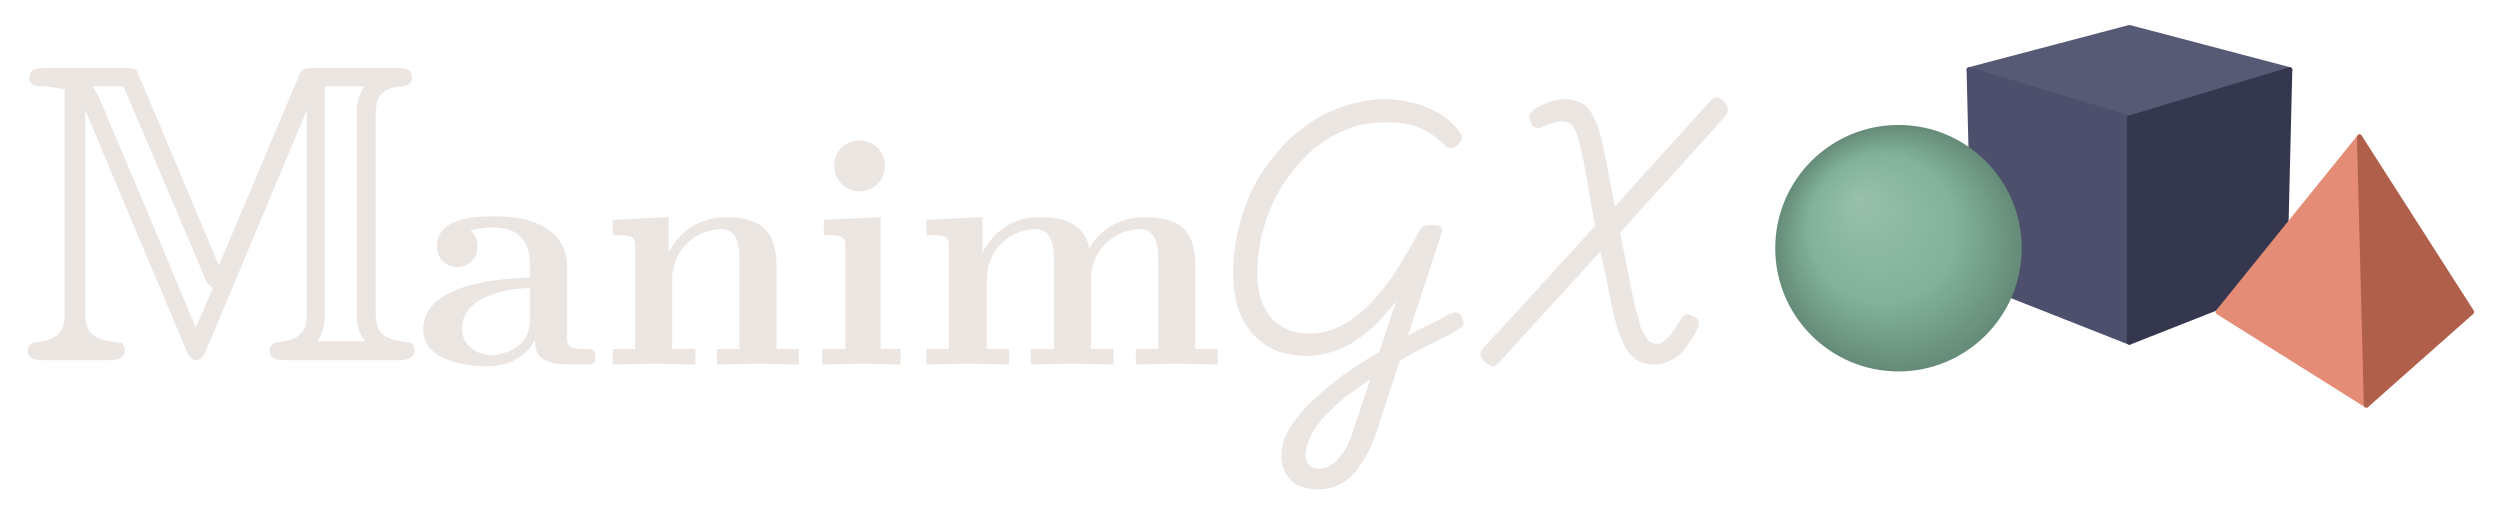
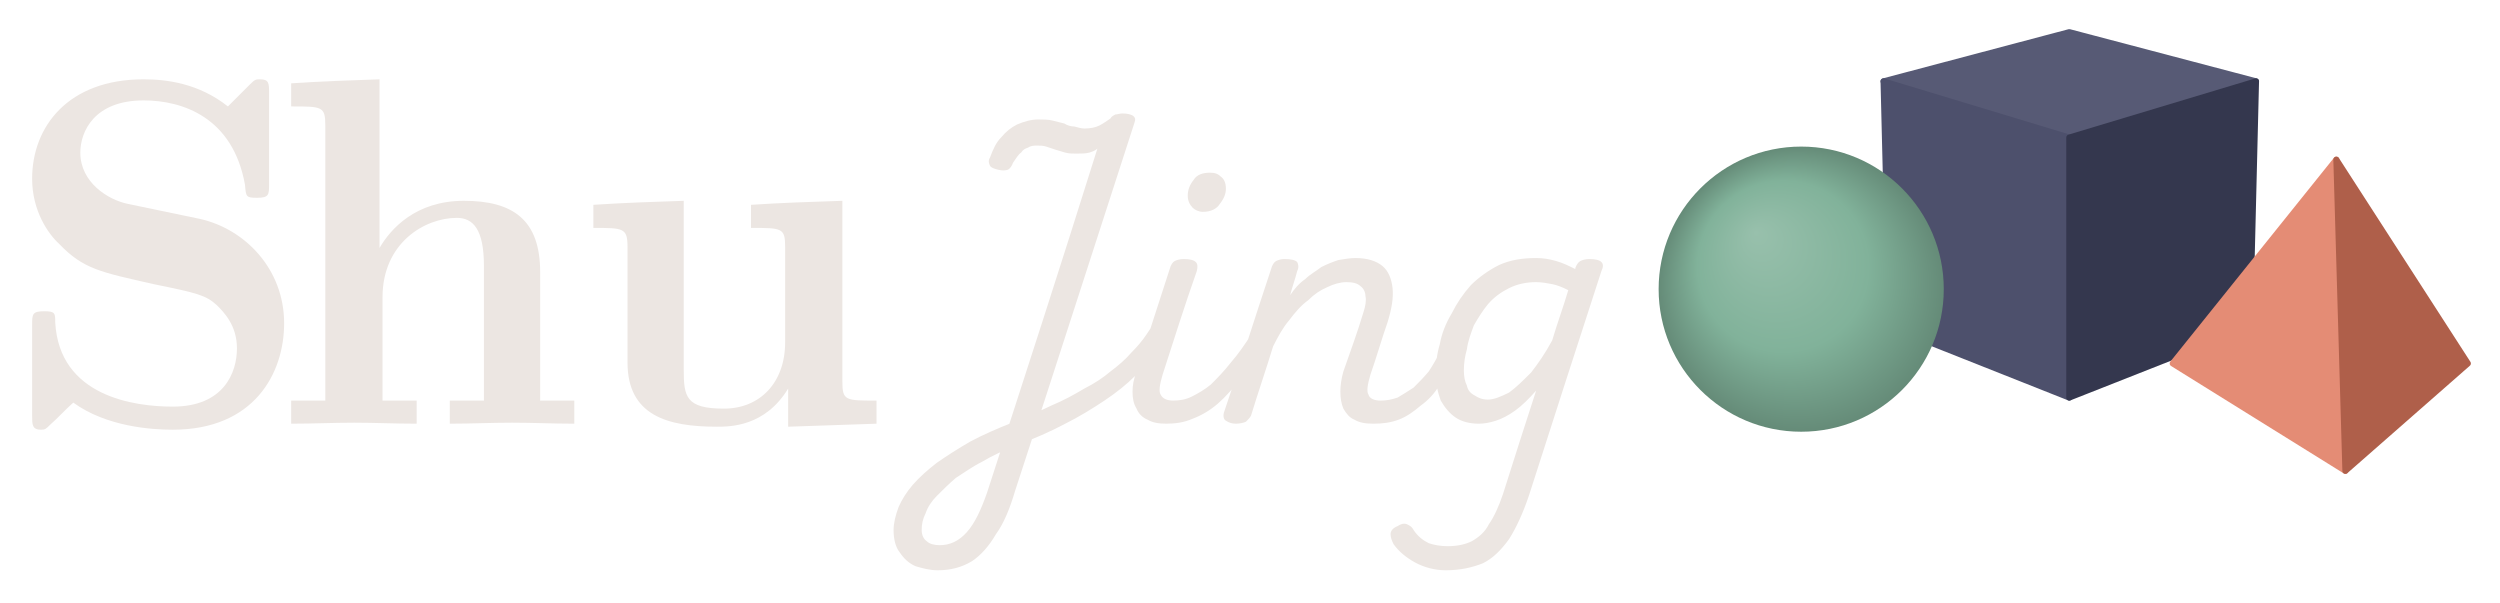
- <svg xmlns="http://www.w3.org/2000/svg" viewBox="0 0 290.1 60" width="290.1" height="60">
-   <path fill="#ece6e2" d="M33.2 41.8C37.6 41.8 41.9 41.8 46.3 41.8C47.5 41.8 48.1 41.4 48.1 40.7C48.1 40 47.8 39.7 47.2 39.7C44.5 39.4 43.6 38.7 43.6 36.4C43.6 28.7 43.6 21 43.6 13.3C43.6 11.1 44.3 10.2 46.7 10C47.5 9.9 47.8 9.6 47.8 9C47.8 8 47.2 7.9 46 7.9C42.8 7.9 39.7 7.9 36.5 7.9C35.1 7.9 35 8 34.6 9C31.5 16.3 28.5 23.5 25.4 30.8C22.3 23.5 19.3 16.2 16.2 9C15.8 7.9 15.8 7.9 14.3 7.9C11.3 7.9 8.2 7.9 5.2 7.9C4 7.9 3.4 8.2 3.4 9C3.4 9.7 3.8 10 4.7 10C5.7 10 6.6 10.2 7.5 10.4C7.5 19.1 7.5 27.7 7.5 36.4C7.5 38.5 6.7 39.4 4.3 39.7C3.6 39.7 3.2 40.1 3.2 40.7C3.2 41.6 4 41.8 5.1 41.8C7.6 41.8 10.1 41.8 12.7 41.8C13.9 41.8 14.5 41.4 14.5 40.7C14.5 40 14.2 39.7 13.5 39.7C10.9 39.4 9.9 38.7 9.9 36.4C9.9 28.5 9.9 20.7 9.9 12.8C13.8 22.1 17.7 31.4 21.6 40.6C21.9 41.4 22.3 41.8 22.8 41.8C23.2 41.8 23.6 41.4 23.9 40.7C27.8 31.4 31.7 22.1 35.6 12.8C35.6 20.7 35.6 28.5 35.6 36.4C35.6 38.5 34.8 39.4 32.4 39.7C31.7 39.7 31.3 40.1 31.3 40.7C31.3 41.6 32.1 41.8 33.2 41.8ZM41.4 36.5C41.4 37.8 41.7 38.8 42.4 39.6C40.5 39.6 38.7 39.6 36.8 39.6C37.4 38.8 37.7 37.8 37.7 36.5C37.7 27.7 37.7 18.8 37.7 10C39.3 10 40.8 10 42.3 10C41.7 10.8 41.4 11.8 41.4 13.2C41.4 20.9 41.4 28.7 41.4 36.5ZM22.7 38C19.1 29.3 15.4 20.5 11.7 11.8C11.4 11 11 10.4 10.7 10C11.9 10 13.1 10 14.3 10C17.5 17.4 20.6 24.8 23.8 32.3C24 32.9 24.3 33.2 24.7 33.4C24.1 34.9 23.4 36.5 22.7 38ZM8.7 39.6C8.8 39.5 8.8 39.4 8.8 39.4C8.8 39.4 8.7 39.5 8.7 39.6C8.7 39.6 8.7 39.6 8.8 39.6C8.7 39.6 8.7 39.6 8.7 39.6Z" />
-   <path fill="#ece6e2" d="M69.1 41.4C69.1 40.5 68.6 40.5 68.1 40.5C65.8 40.5 65.8 40 65.8 39.1C65.8 36.4 65.8 33.7 65.8 30.9C65.8 27.5 63.1 25.1 57.5 25.1C55.3 25.1 50.7 25.2 50.7 28.6C50.7 30.2 52 31 53 31C54.2 31 55.4 30.2 55.4 28.6C55.4 27.4 54.7 26.8 54.6 26.7C55.6 26.5 56.9 26.4 57.3 26.4C60.2 26.4 61.5 28 61.5 30.9C61.5 31.4 61.5 31.8 61.5 32.2C58.8 32.3 49.1 32.7 49.1 38.2C49.1 41.8 53.8 42.5 56.5 42.5C59.5 42.5 61.3 41 62.1 39.4C62.1 40.6 62.1 42.3 66.1 42.3C66.7 42.3 67.3 42.3 67.9 42.3C68.7 42.3 69.1 42.3 69.1 41.4ZM61.5 37C61.5 40.7 58 41.2 57 41.2C55.1 41.2 53.6 39.8 53.6 38.2C53.6 34 59.6 33.5 61.5 33.4C61.5 34.6 61.5 35.8 61.5 37ZM92.7 42.3C92.7 41.7 92.7 41.1 92.7 40.5C91.9 40.5 91 40.5 90.1 40.5C90.1 37.2 90.1 33.9 90.1 30.7C90.1 26.7 88.1 25.2 84.3 25.2C80.6 25.2 78.6 27.4 77.6 29.3C77.6 27.9 77.6 26.6 77.6 25.2C75.4 25.3 73.3 25.4 71.1 25.5C71.1 26.1 71.1 26.7 71.1 27.3C73.4 27.3 73.7 27.3 73.7 28.8C73.7 32.7 73.7 36.6 73.7 40.5C72.8 40.5 71.9 40.5 71.1 40.5C71.1 41.1 71.1 41.7 71.1 42.3C72.7 42.3 74.3 42.2 75.9 42.2C77.5 42.2 79.1 42.3 80.7 42.3C80.7 41.7 80.7 41.1 80.7 40.5C79.8 40.5 78.9 40.5 78 40.5C78 37.9 78 35.2 78 32.6C78 28.4 81.3 26.6 83.7 26.6C85 26.6 85.8 27.4 85.8 30.2C85.8 33.7 85.8 37.1 85.8 40.5C84.9 40.5 84 40.5 83.2 40.5C83.2 41.1 83.2 41.7 83.2 42.3C84.8 42.3 86.4 42.2 88 42.2C89.6 42.2 91.1 42.3 92.7 42.3ZM104.5 42.3C104.5 41.7 104.5 41.1 104.5 40.5C103.7 40.5 103 40.5 102.2 40.5C102.2 35.4 102.2 30.3 102.2 25.2C100 25.3 97.8 25.4 95.6 25.5C95.6 26.1 95.6 26.7 95.6 27.3C97.8 27.3 98.1 27.3 98.1 28.8C98.1 32.7 98.1 36.6 98.1 40.5C97.2 40.5 96.3 40.5 95.4 40.5C95.4 41.1 95.4 41.7 95.4 42.3C97 42.3 98.5 42.2 100.1 42.2C101.6 42.2 103 42.3 104.5 42.3ZM102.7 19.2C102.7 17.6 101.4 16.3 99.7 16.3C98.1 16.3 96.8 17.6 96.8 19.2C96.8 20.9 98.1 22.2 99.7 22.2C101.4 22.2 102.7 20.9 102.7 19.2ZM141.3 42.3C141.3 41.7 141.3 41.1 141.3 40.5C140.5 40.5 139.6 40.5 138.7 40.5C138.7 37.2 138.7 33.9 138.7 30.7C138.7 26.7 136.8 25.2 132.9 25.2C129.4 25.2 127.4 27.1 126.4 28.8C125.7 25.3 122.2 25.2 120.7 25.2C117.4 25.2 115.3 26.9 114 29.3C114 27.9 114 26.6 114 25.2C111.9 25.3 109.7 25.4 107.5 25.5C107.5 26.1 107.5 26.7 107.5 27.3C109.9 27.3 110.1 27.3 110.1 28.8C110.1 32.7 110.1 36.6 110.1 40.5C109.2 40.5 108.4 40.5 107.5 40.5C107.5 41.1 107.5 41.7 107.5 42.3C109.1 42.3 110.7 42.2 112.3 42.2C113.9 42.2 115.5 42.3 117.1 42.3C117.1 41.7 117.1 41.1 117.1 40.5C116.2 40.5 115.3 40.5 114.5 40.5C114.5 37.9 114.5 35.2 114.5 32.6C114.5 28.4 117.8 26.6 120.1 26.6C121.4 26.6 122.3 27.3 122.3 30.2C122.3 33.7 122.3 37.1 122.3 40.5C121.4 40.5 120.5 40.5 119.6 40.5C119.6 41.1 119.6 41.7 119.6 42.3C121.2 42.3 122.8 42.2 124.4 42.2C126 42.2 127.6 42.3 129.2 42.3C129.2 41.7 129.2 41.1 129.2 40.5C128.3 40.5 127.5 40.5 126.6 40.5C126.6 37.9 126.6 35.2 126.6 32.6C126.6 28.4 129.9 26.6 132.3 26.6C133.5 26.6 134.4 27.3 134.4 30.2C134.4 33.7 134.4 37.1 134.4 40.5C133.5 40.5 132.6 40.5 131.8 40.5C131.8 41.1 131.8 41.7 131.8 42.3C133.4 42.3 135 42.2 136.5 42.2C138.1 42.2 139.7 42.3 141.3 42.3Z" />
-   <path fill="#ece6e2" d="M152.8 56.8C152.1 56.8 151.4 56.6 150.7 56.4C150.1 56.1 149.6 55.6 149.3 55.1C148.9 54.5 148.7 53.7 148.7 52.9C148.7 51.8 149 50.7 149.7 49.6C150.4 48.5 151.3 47.4 152.4 46.4C153.6 45.3 154.9 44.2 156.3 43.2C157.8 42.2 159.4 41.2 161 40.3C161.9 39.8 162.8 39.3 163.6 38.8C164.5 38.3 165.3 37.9 166.2 37.5C167 37.1 167.7 36.7 168.3 36.4C168.6 36.3 168.9 36.2 169.1 36.3C169.3 36.3 169.5 36.5 169.6 36.8C169.8 37.2 169.9 37.5 169.8 37.7C169.7 37.9 169.5 38.1 169.1 38.3C168.5 38.7 167.7 39.1 166.8 39.5C165.9 40 165 40.4 164.1 40.9C163.2 41.4 162.2 42 161.3 42.5C160 43.3 158.8 44.1 157.6 45C156.4 45.8 155.3 46.7 154.4 47.6C153.5 48.5 152.8 49.3 152.3 50.2C151.8 51.1 151.5 52 151.5 52.8C151.5 53.3 151.7 53.7 151.9 54C152.2 54.2 152.6 54.4 153 54.4C154 54.4 154.8 53.9 155.5 53C156.2 52.2 156.8 50.9 157.3 49.1C158.9 44.4 160.4 39.7 162 35C161.1 36 160.3 37 159.5 37.8C158.6 38.6 157.8 39.2 156.9 39.8C156 40.3 155.2 40.7 154.3 40.9C153.4 41.2 152.5 41.3 151.6 41.3C150.5 41.3 149.4 41.1 148.4 40.8C147.3 40.4 146.4 39.8 145.6 39C144.8 38.2 144.2 37.2 143.7 35.9C143.3 34.7 143.1 33.3 143.1 31.7C143.1 30 143.3 28.3 143.7 26.6C144.1 24.9 144.7 23.3 145.4 21.8C146.2 20.3 147.1 18.9 148.2 17.7C149.2 16.4 150.4 15.4 151.8 14.4C153.1 13.5 154.5 12.8 156 12.3C157.6 11.8 159.2 11.5 160.8 11.5C162 11.5 163.1 11.7 164.2 12C165.2 12.2 166.2 12.7 167.1 13.2C168 13.8 168.8 14.5 169.4 15.4C169.6 15.6 169.7 15.8 169.6 16.1C169.6 16.3 169.4 16.6 169.1 16.9C168.8 17.1 168.5 17.2 168.3 17.2C168 17.1 167.8 17 167.6 16.8C166.9 16.1 166.2 15.6 165.5 15.2C164.7 14.8 164 14.5 163.2 14.4C162.4 14.2 161.6 14.2 160.8 14.2C159.4 14.2 158 14.4 156.8 14.8C155.5 15.3 154.3 15.9 153.2 16.7C152.1 17.5 151.1 18.5 150.2 19.6C149.3 20.7 148.5 21.9 147.9 23.2C147.2 24.5 146.8 25.9 146.4 27.3C146.1 28.7 145.9 30.2 145.9 31.7C145.9 33 146.1 34.1 146.4 35C146.8 35.9 147.2 36.6 147.8 37.2C148.4 37.7 149.1 38.1 149.8 38.4C150.5 38.6 151.2 38.7 152 38.7C153.1 38.7 154.1 38.5 155.2 38C156.2 37.6 157.3 36.8 158.3 35.9C159.4 34.9 160.4 33.7 161.5 32.2C162.5 30.7 163.5 29 164.6 27C164.7 26.7 164.9 26.5 165.1 26.3C165.4 26.2 165.7 26.1 166.2 26.1C167.1 26.1 167.5 26.4 167.3 27C164.9 34.3 162.5 41.6 160.1 49C159.6 50.7 159 52.1 158.3 53.3C157.6 54.4 156.9 55.3 156 55.9C155.1 56.5 154 56.8 152.8 56.8ZM191.9 42.3C191 42.3 190.3 42.1 189.7 41.6C189.1 41.2 188.6 40.4 188.2 39.4C187.7 38.4 187.4 37.1 187 35.4C186.6 33.3 186.2 31.2 185.7 29.2C181.8 33.5 177.9 37.7 174 42C173.8 42.3 173.5 42.5 173.2 42.5C172.9 42.4 172.6 42.3 172.3 42C172 41.7 171.8 41.4 171.8 41.1C171.8 40.9 171.9 40.6 172.1 40.4C176.5 35.7 180.8 30.9 185.1 26.2C184.6 23.6 184.2 21 183.7 18.4C183.4 17.1 183.2 16.2 183 15.6C182.7 14.9 182.5 14.5 182.2 14.3C182 14.2 181.7 14.1 181.3 14.1C181 14.1 180.6 14.1 180.1 14.3C179.7 14.4 179.3 14.6 179 14.7C178.7 14.9 178.4 14.9 178.2 14.8C177.9 14.7 177.7 14.5 177.6 14.1C177.4 13.7 177.4 13.4 177.5 13.2C177.7 13 177.9 12.8 178.2 12.6C178.7 12.3 179.3 12 179.9 11.8C180.5 11.6 181.1 11.5 181.6 11.5C182.3 11.5 182.9 11.7 183.4 11.9C183.9 12.1 184.3 12.5 184.6 13C184.9 13.5 185.2 14.1 185.5 14.9C185.7 15.7 186 16.7 186.2 17.8C186.6 19.9 187 21.9 187.4 24C191 19.9 194.7 15.9 198.4 11.8C198.6 11.5 198.9 11.3 199.2 11.3C199.5 11.3 199.8 11.5 200.1 11.8C200.4 12.1 200.5 12.4 200.5 12.7C200.5 12.9 200.4 13.3 200.1 13.6C196.1 18.1 192 22.5 188 27C188.5 29.5 189 32 189.5 34.5C189.7 35.6 190 36.5 190.2 37.2C190.3 37.9 190.5 38.4 190.8 38.8C191 39.2 191.2 39.5 191.4 39.6C191.7 39.8 192 39.9 192.3 39.9C192.7 39.9 193.1 39.7 193.5 39.2C194 38.8 194.4 38.1 195 37.1C195.2 36.8 195.4 36.6 195.6 36.5C195.8 36.4 196.2 36.5 196.5 36.7C196.9 36.9 197.1 37.1 197.1 37.4C197.2 37.6 197.1 37.9 196.9 38.3C196.6 39 196.1 39.6 195.7 40.2C195.2 40.9 194.7 41.4 194.1 41.7C193.4 42.1 192.7 42.3 191.9 42.3Z" />
-   <path fill="#575a75" stroke="#575a75" stroke-width="0.6" stroke-linejoin="round" d="M228.5 8.1L247.1 13.7L265.7 8.1L247.1 3.2Z" />
-   <path fill="#4d506c" stroke="#4d506c" stroke-width="0.6" stroke-linejoin="round" d="M229.1 32.6L247.1 39.7L247.1 13.7L228.5 8.1Z" />
-   <path fill="#34374e" stroke="#34374e" stroke-width="0.6" stroke-linejoin="round" d="M247.1 39.7L265.1 32.6L265.7 8.1L247.1 13.7Z" />
-   <path fill="#e48c75" stroke="#e48c75" stroke-width="0.6" stroke-linejoin="round" d="M257.4 36.2L274.6 47L273.8 15.9Z" />
-   <path fill="#af5f4a" stroke="#af5f4a" stroke-width="0.6" stroke-linejoin="round" d="M274.6 47L286.8 36.2L273.8 15.9Z" />
+ <svg xmlns="http://www.w3.org/2000/svg" viewBox="0 0 249 60" width="249" height="60">
+   <path fill="#ece6e2" d="M28.3 32.2C28.3 26.8 24.4 22.8 19.9 21.8C17.5 21.3 15.1 20.8 12.7 20.3C10.8 19.9 8 18.2 8 15.2C8 13.1 9.4 10 14.3 10C18.2 10 23.2 11.7 24.4 18.4C24.5 19.6 24.5 19.7 25.6 19.7C26.8 19.7 26.8 19.4 26.8 18.3C26.8 15.3 26.8 12.3 26.8 9.3C26.8 8.3 26.8 7.9 25.9 7.9C25.5 7.9 25.4 7.9 24.9 8.4C24.2 9.1 23.4 9.9 22.7 10.6C19.8 8.3 16.6 7.9 14.3 7.9C6.8 7.9 3.2 12.6 3.2 17.8C3.2 21 4.8 23.3 5.9 24.3C8.3 26.8 10 27.1 15.3 28.3C19.7 29.2 20.5 29.4 21.6 30.4C22.3 31.1 23.6 32.4 23.6 34.7C23.6 37.1 22.3 40.5 17.2 40.5C13.4 40.5 5.9 39.5 5.5 32.1C5.5 31.2 5.5 31 4.4 31C3.2 31 3.2 31.3 3.2 32.4C3.2 35.4 3.2 38.4 3.2 41.4C3.2 42.3 3.2 42.8 4.1 42.8C4.5 42.8 4.6 42.7 5 42.3C5.8 41.6 6.5 40.8 7.3 40.1C10.6 42.5 15.1 42.8 17.2 42.8C25.3 42.8 28.3 37.2 28.3 32.2Z" />
+   <path fill="#ece6e2" d="M57.2 42.2C57.2 41.5 57.2 40.7 57.2 39.9C56.1 39.9 55 39.9 53.8 39.9C53.8 35.6 53.8 31.4 53.8 27.1C53.8 21.9 51.1 20 46.2 20C41.4 20 38.9 22.8 37.8 24.7C37.8 24.7 37.8 24.7 37.8 24.7C37.8 19.1 37.8 13.5 37.8 7.9C34.9 8 31.9 8.1 29 8.3C29 9.1 29 9.8 29 10.6C32.1 10.6 32.4 10.6 32.4 12.5C32.4 21.7 32.4 30.8 32.4 39.9C31.3 39.9 30.2 39.9 29 39.9C29 40.7 29 41.5 29 42.2C31.1 42.2 33.2 42.1 35.3 42.1C37.3 42.1 39.4 42.2 41.5 42.2C41.5 41.5 41.5 40.7 41.5 39.9C40.4 39.9 39.2 39.9 38.1 39.9C38.1 36.5 38.1 33 38.1 29.6C38.1 24.2 42.3 21.7 45.5 21.7C47.1 21.7 48.2 22.8 48.2 26.5C48.2 31 48.2 35.4 48.2 39.9C47 39.9 45.9 39.9 44.8 39.9C44.8 40.7 44.8 41.5 44.8 42.2C46.8 42.2 48.9 42.1 51 42.1C53.1 42.1 55.2 42.2 57.2 42.2ZM87.3 42.2C87.3 41.5 87.3 40.7 87.3 39.9C84.2 39.9 83.9 39.9 83.9 38C83.9 32 83.9 26 83.9 20C80.8 20.1 77.8 20.2 74.8 20.4C74.8 21.1 74.8 21.9 74.8 22.7C77.9 22.7 78.2 22.7 78.2 24.6C78.2 27.8 78.2 30.9 78.2 34.1C78.2 38.1 75.7 40.7 72.1 40.7C68.3 40.7 68.1 39.5 68.1 36.8C68.1 31.2 68.1 25.6 68.1 20C65.1 20.1 62.1 20.2 59.1 20.4C59.1 21.1 59.1 21.9 59.1 22.7C62.1 22.7 62.5 22.7 62.5 24.6C62.5 28.5 62.5 32.3 62.5 36.1C62.5 41.4 66.5 42.5 71.4 42.5C72.7 42.5 76.2 42.5 78.5 38.7C78.5 40 78.5 41.2 78.5 42.5C81.4 42.4 84.4 42.3 87.3 42.2Z" />
+   <path fill="#ece6e2" d="M93.4 56.8C92.6 56.8 91.9 56.6 91.2 56.4C90.5 56.1 90 55.6 89.6 55C89.2 54.5 89 53.7 89 52.8C89 52.4 89.1 52.2 89.4 52C89.7 51.8 90 51.7 90.4 51.6C90.8 51.6 91.1 51.7 91.4 51.9C91.7 52.1 91.8 52.4 91.8 52.8C91.8 53.3 92 53.7 92.3 53.9C92.6 54.2 93.1 54.3 93.6 54.3C94.6 54.3 95.5 53.9 96.3 53C97.1 52.1 97.7 50.8 98.3 49.1C102 37.7 105.7 26.3 109.3 14.8C109.1 15 108.8 15.1 108.5 15.2C108.1 15.3 107.7 15.3 107.2 15.3C106.8 15.3 106.5 15.3 106.1 15.2C105.8 15.1 105.4 15 105.1 14.9C104.8 14.8 104.5 14.7 104.2 14.6C103.9 14.5 103.6 14.5 103.3 14.5C103 14.5 102.7 14.5 102.4 14.7C102.1 14.8 101.9 14.9 101.7 15.2C101.4 15.4 101.2 15.8 100.9 16.2C100.8 16.5 100.6 16.8 100.4 16.9C100.1 17 99.8 17 99.4 16.9C99 16.8 98.7 16.7 98.6 16.5C98.5 16.3 98.4 16 98.6 15.7C98.9 14.9 99.2 14.2 99.7 13.7C100.2 13.1 100.7 12.7 101.3 12.4C102 12.1 102.7 11.9 103.4 11.9C103.9 11.9 104.4 11.9 104.8 12C105.2 12.1 105.6 12.2 106 12.3C106.3 12.5 106.7 12.6 107 12.6C107.4 12.7 107.7 12.8 108 12.8C108.6 12.8 109.1 12.7 109.5 12.5C109.9 12.3 110.3 12 110.6 11.8C110.7 11.6 110.9 11.5 111.1 11.4C111.3 11.4 111.5 11.3 111.8 11.3C112.3 11.3 112.6 11.4 112.8 11.5C113.1 11.7 113.1 11.9 113 12.2C109 24.5 105.1 36.7 101.1 48.9C100.6 50.6 100 52.1 99.2 53.2C98.5 54.4 97.7 55.3 96.8 55.9C95.8 56.5 94.7 56.8 93.4 56.8ZM89 52.8C89 52.1 89.2 51.3 89.5 50.5C89.8 49.8 90.3 49 90.9 48.3C91.6 47.5 92.4 46.8 93.3 46.1C94.3 45.4 95.4 44.7 96.6 44C97.9 43.3 99.3 42.7 100.8 42.1C102.2 41.5 103.5 41 104.7 40.4C105.9 39.9 107 39.3 108 38.7C109 38.2 109.9 37.6 110.6 37C111.4 36.4 112.1 35.8 112.7 35.1C113.3 34.5 113.8 33.9 114.2 33.3C114.7 32.6 115 32 115.3 31.3C115.4 30.9 115.6 30.7 115.9 30.7C116.2 30.7 116.5 30.8 116.7 31.1C116.9 31.3 116.9 31.6 116.7 31.9C116.4 32.9 115.9 33.9 115.3 34.8C114.7 35.7 113.9 36.6 113.1 37.4C112.2 38.3 111.2 39.1 110 39.9C108.8 40.7 107.5 41.5 106.1 42.2C104.6 43 103 43.7 101.1 44.4C99.9 44.9 98.8 45.4 97.8 46C96.8 46.5 96 47.1 95.2 47.6C94.5 48.2 93.9 48.8 93.3 49.4C92.8 49.9 92.4 50.5 92.2 51.1C91.9 51.7 91.8 52.2 91.8 52.8C91.8 53.2 91.7 53.5 91.4 53.7C91.1 53.9 90.8 54 90.4 54C90 54 89.7 53.9 89.4 53.7C89.1 53.5 89 53.2 89 52.8ZM116.2 42.2C115.4 42.2 114.8 42.1 114.3 41.8C113.8 41.6 113.4 41.2 113.2 40.7C112.9 40.2 112.8 39.7 112.8 39C112.8 38.4 112.9 37.8 113.2 37C114.3 33.6 115.4 30.2 116.5 26.8C116.6 26.4 116.8 26.1 117 26C117.2 25.9 117.5 25.8 117.9 25.8C118.5 25.8 118.9 25.9 119.1 26.1C119.3 26.3 119.3 26.6 119.2 27C118 30.4 116.9 33.9 115.8 37.3C115.5 38.3 115.4 39 115.6 39.3C115.8 39.7 116.2 39.9 116.9 39.9C117.2 39.9 117.4 40 117.5 40.3C117.6 40.5 117.6 40.8 117.6 41.1C117.5 41.4 117.4 41.6 117.2 41.9C116.9 42.1 116.6 42.2 116.2 42.2ZM119.8 21.1C119.4 21.1 119 20.9 118.8 20.7C118.5 20.4 118.3 20 118.3 19.5C118.3 18.9 118.5 18.4 118.9 17.9C119.2 17.4 119.8 17.2 120.5 17.2C121 17.2 121.3 17.3 121.6 17.6C121.9 17.8 122.1 18.2 122.1 18.8C122.1 19.3 121.9 19.8 121.5 20.3C121.2 20.8 120.6 21.1 119.8 21.1ZM116.1 42.2C115.8 42.2 115.6 42.1 115.5 41.9C115.4 41.6 115.3 41.4 115.4 41.1C115.4 40.8 115.6 40.5 115.8 40.3C116.1 40 116.4 39.9 116.8 39.9C117.5 39.9 118.1 39.8 118.7 39.5C119.3 39.2 120 38.8 120.6 38.3C121.2 37.7 121.9 37 122.6 36.1C123.3 35.3 124 34.3 124.7 33.2C124.9 32.9 125.1 32.8 125.4 32.8C125.6 32.8 125.8 32.9 125.9 33.1C126.1 33.3 126.1 33.5 125.9 33.8C125.2 35.2 124.4 36.5 123.7 37.5C122.9 38.6 122.1 39.5 121.3 40.2C120.5 40.9 119.6 41.4 118.8 41.7C117.9 42.1 117 42.2 116.1 42.2ZM136.8 42.2C136 42.2 135.4 42.1 134.9 41.8C134.4 41.6 134.1 41.2 133.8 40.7C133.6 40.2 133.5 39.7 133.5 39C133.5 38.4 133.6 37.7 133.8 37C134.5 35 135.2 33.1 135.8 31.1C136 30.5 136.1 29.9 136 29.5C136 29.1 135.8 28.7 135.5 28.5C135.2 28.2 134.7 28.1 134.1 28.1C133.5 28.1 132.8 28.3 132.2 28.6C131.5 28.9 130.9 29.3 130.3 29.9C129.6 30.4 129 31.1 128.4 31.9C127.8 32.6 127.3 33.5 126.8 34.5C126.1 36.8 125.3 39.1 124.6 41.4C124.5 41.6 124.3 41.8 124.1 42C123.9 42.1 123.5 42.2 123.1 42.2C122.7 42.2 122.4 42.1 122.1 41.9C121.9 41.8 121.8 41.5 121.9 41.1C123.5 36.4 125 31.6 126.6 26.8C126.7 26.4 126.9 26.1 127.1 26C127.3 25.9 127.6 25.8 127.9 25.8C128.6 25.8 129 25.9 129.2 26.1C129.3 26.3 129.4 26.6 129.2 27C129 27.8 128.7 28.6 128.5 29.4C128.9 28.8 129.4 28.2 130 27.8C130.5 27.3 131.1 27 131.6 26.6C132.2 26.3 132.7 26.1 133.3 25.9C133.9 25.8 134.5 25.7 135 25.7C136.2 25.7 137.1 26 137.7 26.5C138.3 27 138.6 27.8 138.7 28.7C138.8 29.7 138.6 30.8 138.2 32.1C137.6 33.8 137.1 35.6 136.5 37.3C136.2 38.3 136.1 39 136.3 39.3C136.4 39.7 136.9 39.9 137.5 39.9C137.8 39.9 138 40 138.2 40.3C138.3 40.5 138.3 40.8 138.3 41.1C138.2 41.4 138.1 41.6 137.8 41.9C137.6 42.1 137.3 42.2 136.8 42.2ZM136.8 42.2C136.5 42.2 136.3 42.1 136.2 41.9C136.1 41.6 136 41.4 136.1 41.1C136.1 40.8 136.3 40.5 136.5 40.3C136.8 40 137.1 39.9 137.5 39.9C138.1 39.9 138.6 39.8 139.2 39.6C139.7 39.3 140.2 39 140.8 38.6C141.3 38.1 141.8 37.6 142.3 37C142.7 36.4 143.1 35.7 143.5 34.9C143.6 34.6 143.7 34.5 144 34.5C144.3 34.5 144.5 34.6 144.7 34.8C144.9 35 144.9 35.2 144.9 35.5C144.5 36.6 144 37.5 143.4 38.3C142.9 39.2 142.2 39.9 141.5 40.4C140.8 41 140.1 41.5 139.3 41.8C138.5 42.1 137.7 42.2 136.8 42.2ZM144 56.8C142.9 56.8 141.8 56.5 140.9 56C140 55.5 139.3 54.9 138.8 54.2C138.6 53.8 138.5 53.5 138.5 53.2C138.5 52.9 138.7 52.6 139.2 52.4C139.5 52.2 139.8 52.1 140.1 52.2C140.3 52.3 140.6 52.4 140.8 52.8C141.2 53.4 141.7 53.8 142.3 54.1C142.9 54.3 143.5 54.4 144.2 54.4C145.2 54.4 146 54.2 146.6 53.9C147.3 53.5 147.9 53 148.3 52.2C148.8 51.5 149.3 50.4 149.7 49.2C150.8 45.7 151.9 42.3 153 38.9C152.3 39.7 151.6 40.4 150.9 40.9C150.2 41.4 149.6 41.7 149 41.9C148.4 42.1 147.8 42.2 147.3 42.2C146.4 42.2 145.6 42 145 41.6C144.4 41.2 143.9 40.6 143.5 39.9C143.2 39.1 143 38.2 143 37.2C143 36.3 143.1 35.3 143.4 34.3C143.6 33.2 144 32.2 144.6 31.2C145.1 30.2 145.7 29.3 146.5 28.4C147.3 27.6 148.3 26.9 149.3 26.4C150.4 25.9 151.6 25.7 153 25.7C153.7 25.7 154.3 25.8 155 26C155.7 26.2 156.3 26.5 156.9 26.8C156.9 26.8 156.9 26.8 156.9 26.7C157 26.4 157.2 26.1 157.4 26C157.6 25.9 157.9 25.8 158.3 25.8C158.9 25.8 159.3 25.9 159.5 26.1C159.7 26.3 159.7 26.6 159.5 27C157.1 34.4 154.7 41.8 152.3 49.3C151.7 51.1 151 52.6 150.3 53.7C149.5 54.8 148.7 55.6 147.7 56.1C146.7 56.5 145.5 56.8 144 56.8ZM148.2 39.8C148.8 39.8 149.5 39.5 150.3 39.1C151 38.6 151.7 37.9 152.5 37.1C153.2 36.2 153.9 35.2 154.6 33.9C155.1 32.2 155.7 30.6 156.2 28.9C155.6 28.6 155.1 28.4 154.6 28.3C154.1 28.2 153.5 28.1 153 28.1C152 28.1 151.1 28.3 150.3 28.7C149.5 29.1 148.8 29.6 148.2 30.3C147.7 30.9 147.2 31.7 146.8 32.4C146.5 33.2 146.2 34 146.1 34.8C145.9 35.5 145.8 36.2 145.8 36.9C145.8 37.5 145.9 38 146.1 38.4C146.2 38.9 146.5 39.2 146.9 39.4C147.2 39.6 147.6 39.8 148.2 39.8Z" />
+   <path fill="#575a75" stroke="#575a75" stroke-width="0.6" stroke-linejoin="round" d="M187.6 8.1L206.1 13.7L224.7 8.1L206.1 3.2Z" />
+   <path fill="#4d506c" stroke="#4d506c" stroke-width="0.6" stroke-linejoin="round" d="M188.2 32.5L206.1 39.6L206.1 13.7L187.6 8.1Z" />
+   <path fill="#34374e" stroke="#34374e" stroke-width="0.6" stroke-linejoin="round" d="M206.1 39.6L224.1 32.5L224.7 8.1L206.1 13.7Z" />
+   <path fill="#e48c75" stroke="#e48c75" stroke-width="0.6" stroke-linejoin="round" d="M216.4 36.2L233.6 46.9L232.7 15.9Z" />
+   <path fill="#af5f4a" stroke="#af5f4a" stroke-width="0.6" stroke-linejoin="round" d="M233.6 46.9L245.8 36.2L232.7 15.9Z" />
  <defs>
    <radialGradient id="ball-dark-still" cx="0.5" cy="0.5" r="0.5" fx="0.34" fy="0.3">
      <stop offset="0" stop-color="#98c0ac" />
      <stop offset="0.6" stop-color="#81b29a" />
      <stop offset="1" stop-color="#658b78" />
    </radialGradient>
  </defs>
-   <circle cx="220.3" cy="28.8" r="14.3" fill="url(#ball-dark-still)" />
+   <circle cx="179.4" cy="28.8" r="14.2" fill="url(#ball-dark-still)" />
</svg>
